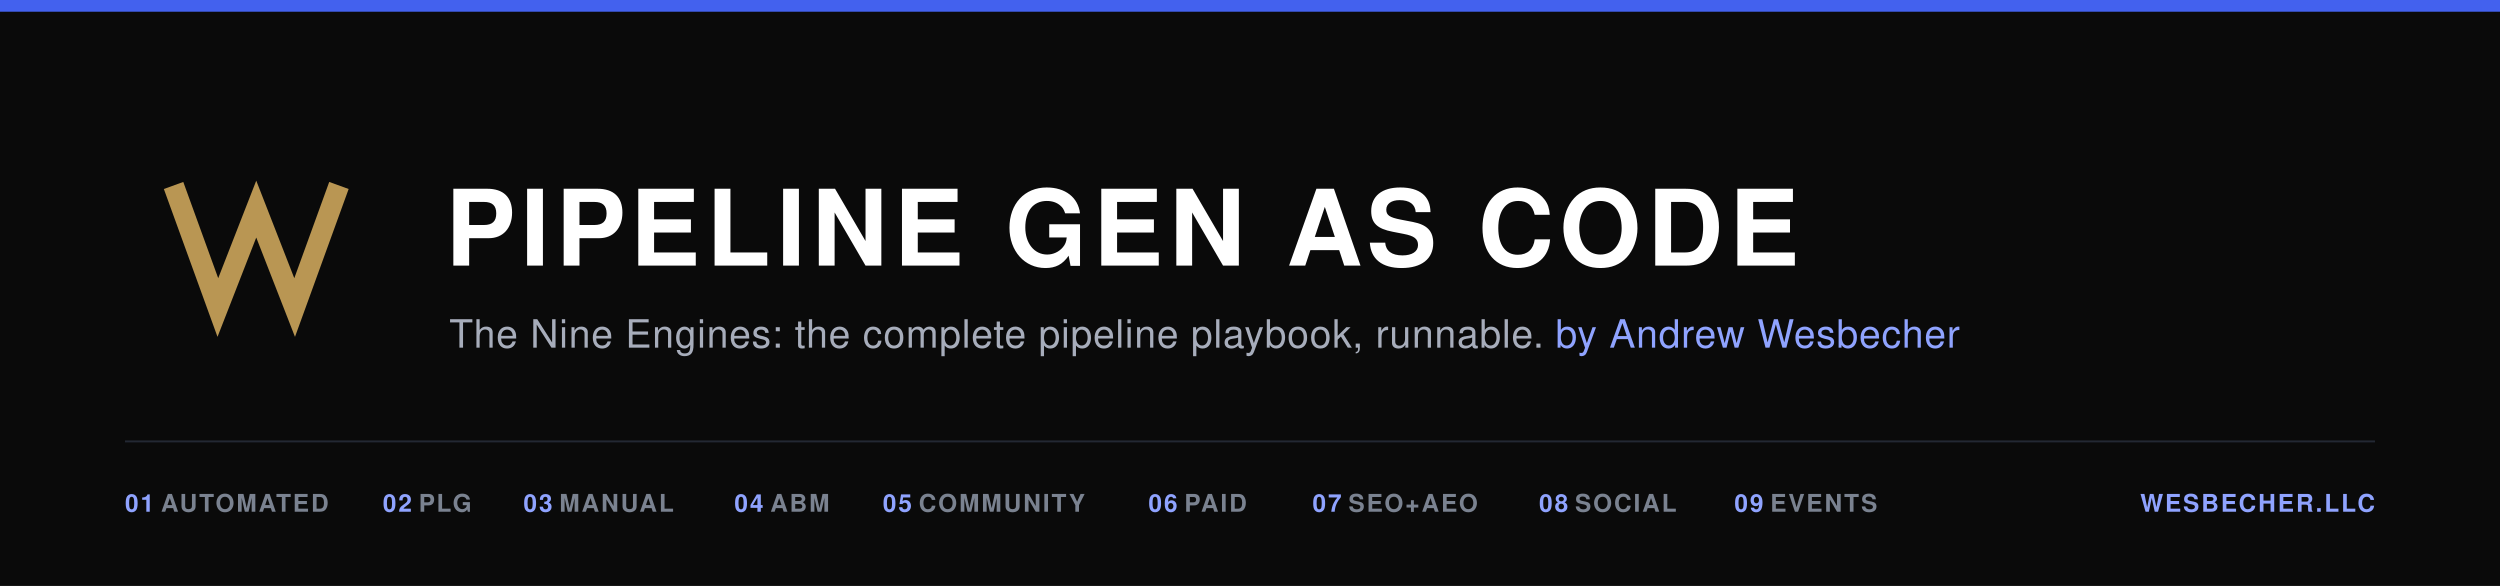
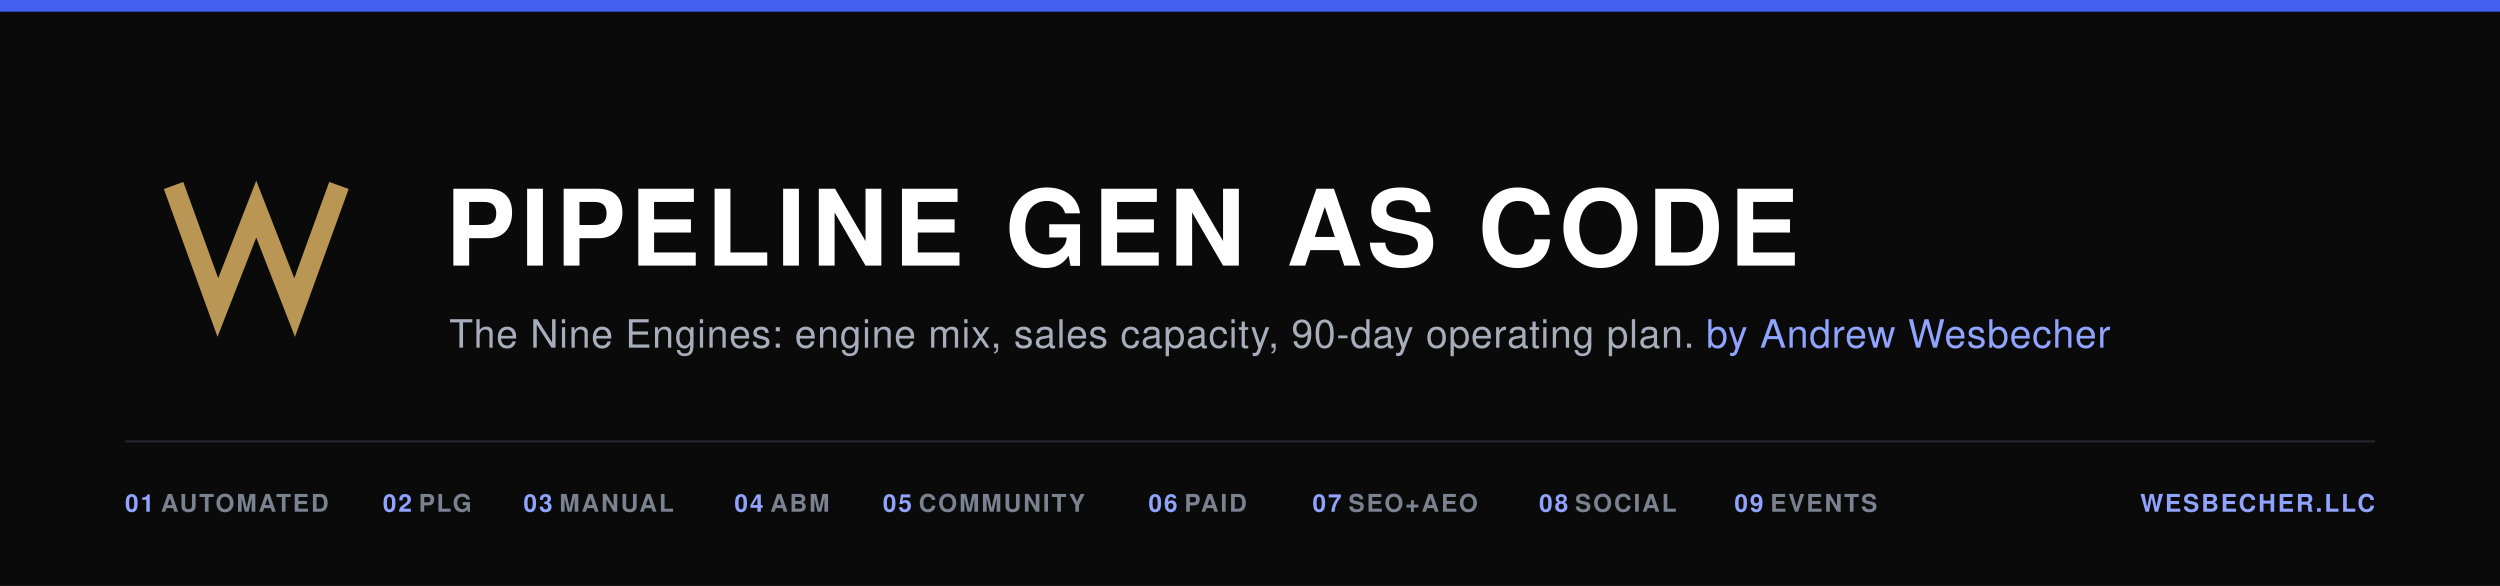
<svg xmlns="http://www.w3.org/2000/svg" viewBox="0 0 1280 300" width="1280" height="300" role="img" aria-label="Pipeline gen as code: The Nine Engines playbook by Andrew Wesbecher">
  <rect width="1280" height="300" fill="#0A0A0A" />
  <rect width="1280" height="6" fill="#4361EE" />
  <g transform="translate(64,58) scale(1.05)">
    <path d="M 23.68 35.20 L 45.28 94.72 L 64.00 46.72 L 82.72 94.72 L 104.32 35.20" fill="none" stroke-width="10.08" stroke-linejoin="miter" stroke-linecap="butt" stroke-miterlimit="6" stroke="#B99653" />
  </g>
  <text x="228" y="136" font-family="Helvetica Neue, Helvetica, Arial, sans-serif" font-size="54" font-weight="700" letter-spacing="3" fill="#FFFFFF">PIPELINE GEN AS CODE</text>
-   <text x="230" y="178" font-family="Helvetica Neue, Helvetica, Arial, sans-serif" font-size="20" font-weight="400" letter-spacing="0.4" fill="#A7ADBB">The Nine Engines: the complete pipeline playbook, runnable. <tspan fill="#8FA3FF">by Andrew Wesbecher</tspan>
+   <text x="230" y="178" font-family="Helvetica Neue, Helvetica, Arial, sans-serif" font-size="20" font-weight="400" letter-spacing="0.4" fill="#A7ADBB">The Nine Engines: engine mix, sales capacity, 90-day operating plan. <tspan fill="#8FA3FF">by Andrew Wesbecher</tspan>
  </text>
  <line x1="64" y1="226" x2="1216" y2="226" stroke="#232833" stroke-width="1" />
  <g font-family="Helvetica Neue, Helvetica, Arial, sans-serif" font-size="12.5" font-weight="600" letter-spacing="1">
    <text x="64" y="262">
      <tspan fill="#8FA3FF">01</tspan>
      <tspan fill="#7A8290">AUTOMATED</tspan>
    </text>
    <text x="196" y="262">
      <tspan fill="#8FA3FF">02</tspan>
      <tspan fill="#7A8290">PLG</tspan>
    </text>
    <text x="268" y="262">
      <tspan fill="#8FA3FF">03</tspan>
      <tspan fill="#7A8290">MANUAL</tspan>
    </text>
    <text x="376" y="262">
      <tspan fill="#8FA3FF">04</tspan>
      <tspan fill="#7A8290">ABM</tspan>
    </text>
    <text x="452" y="262">
      <tspan fill="#8FA3FF">05</tspan>
      <tspan fill="#7A8290">COMMUNITY</tspan>
    </text>
    <text x="588" y="262">
      <tspan fill="#8FA3FF">06</tspan>
      <tspan fill="#7A8290">PAID</tspan>
    </text>
    <text x="672" y="262">
      <tspan fill="#8FA3FF">07</tspan>
      <tspan fill="#7A8290">SEO+AEO</tspan>
    </text>
    <text x="788" y="262">
      <tspan fill="#8FA3FF">08</tspan>
      <tspan fill="#7A8290">SOCIAL</tspan>
    </text>
    <text x="888" y="262">
      <tspan fill="#8FA3FF">09</tspan>
      <tspan fill="#7A8290">EVENTS</tspan>
    </text>
    <text x="1216" y="262" text-anchor="end" fill="#8FA3FF">WESBECHER.LLC</text>
  </g>
</svg>
